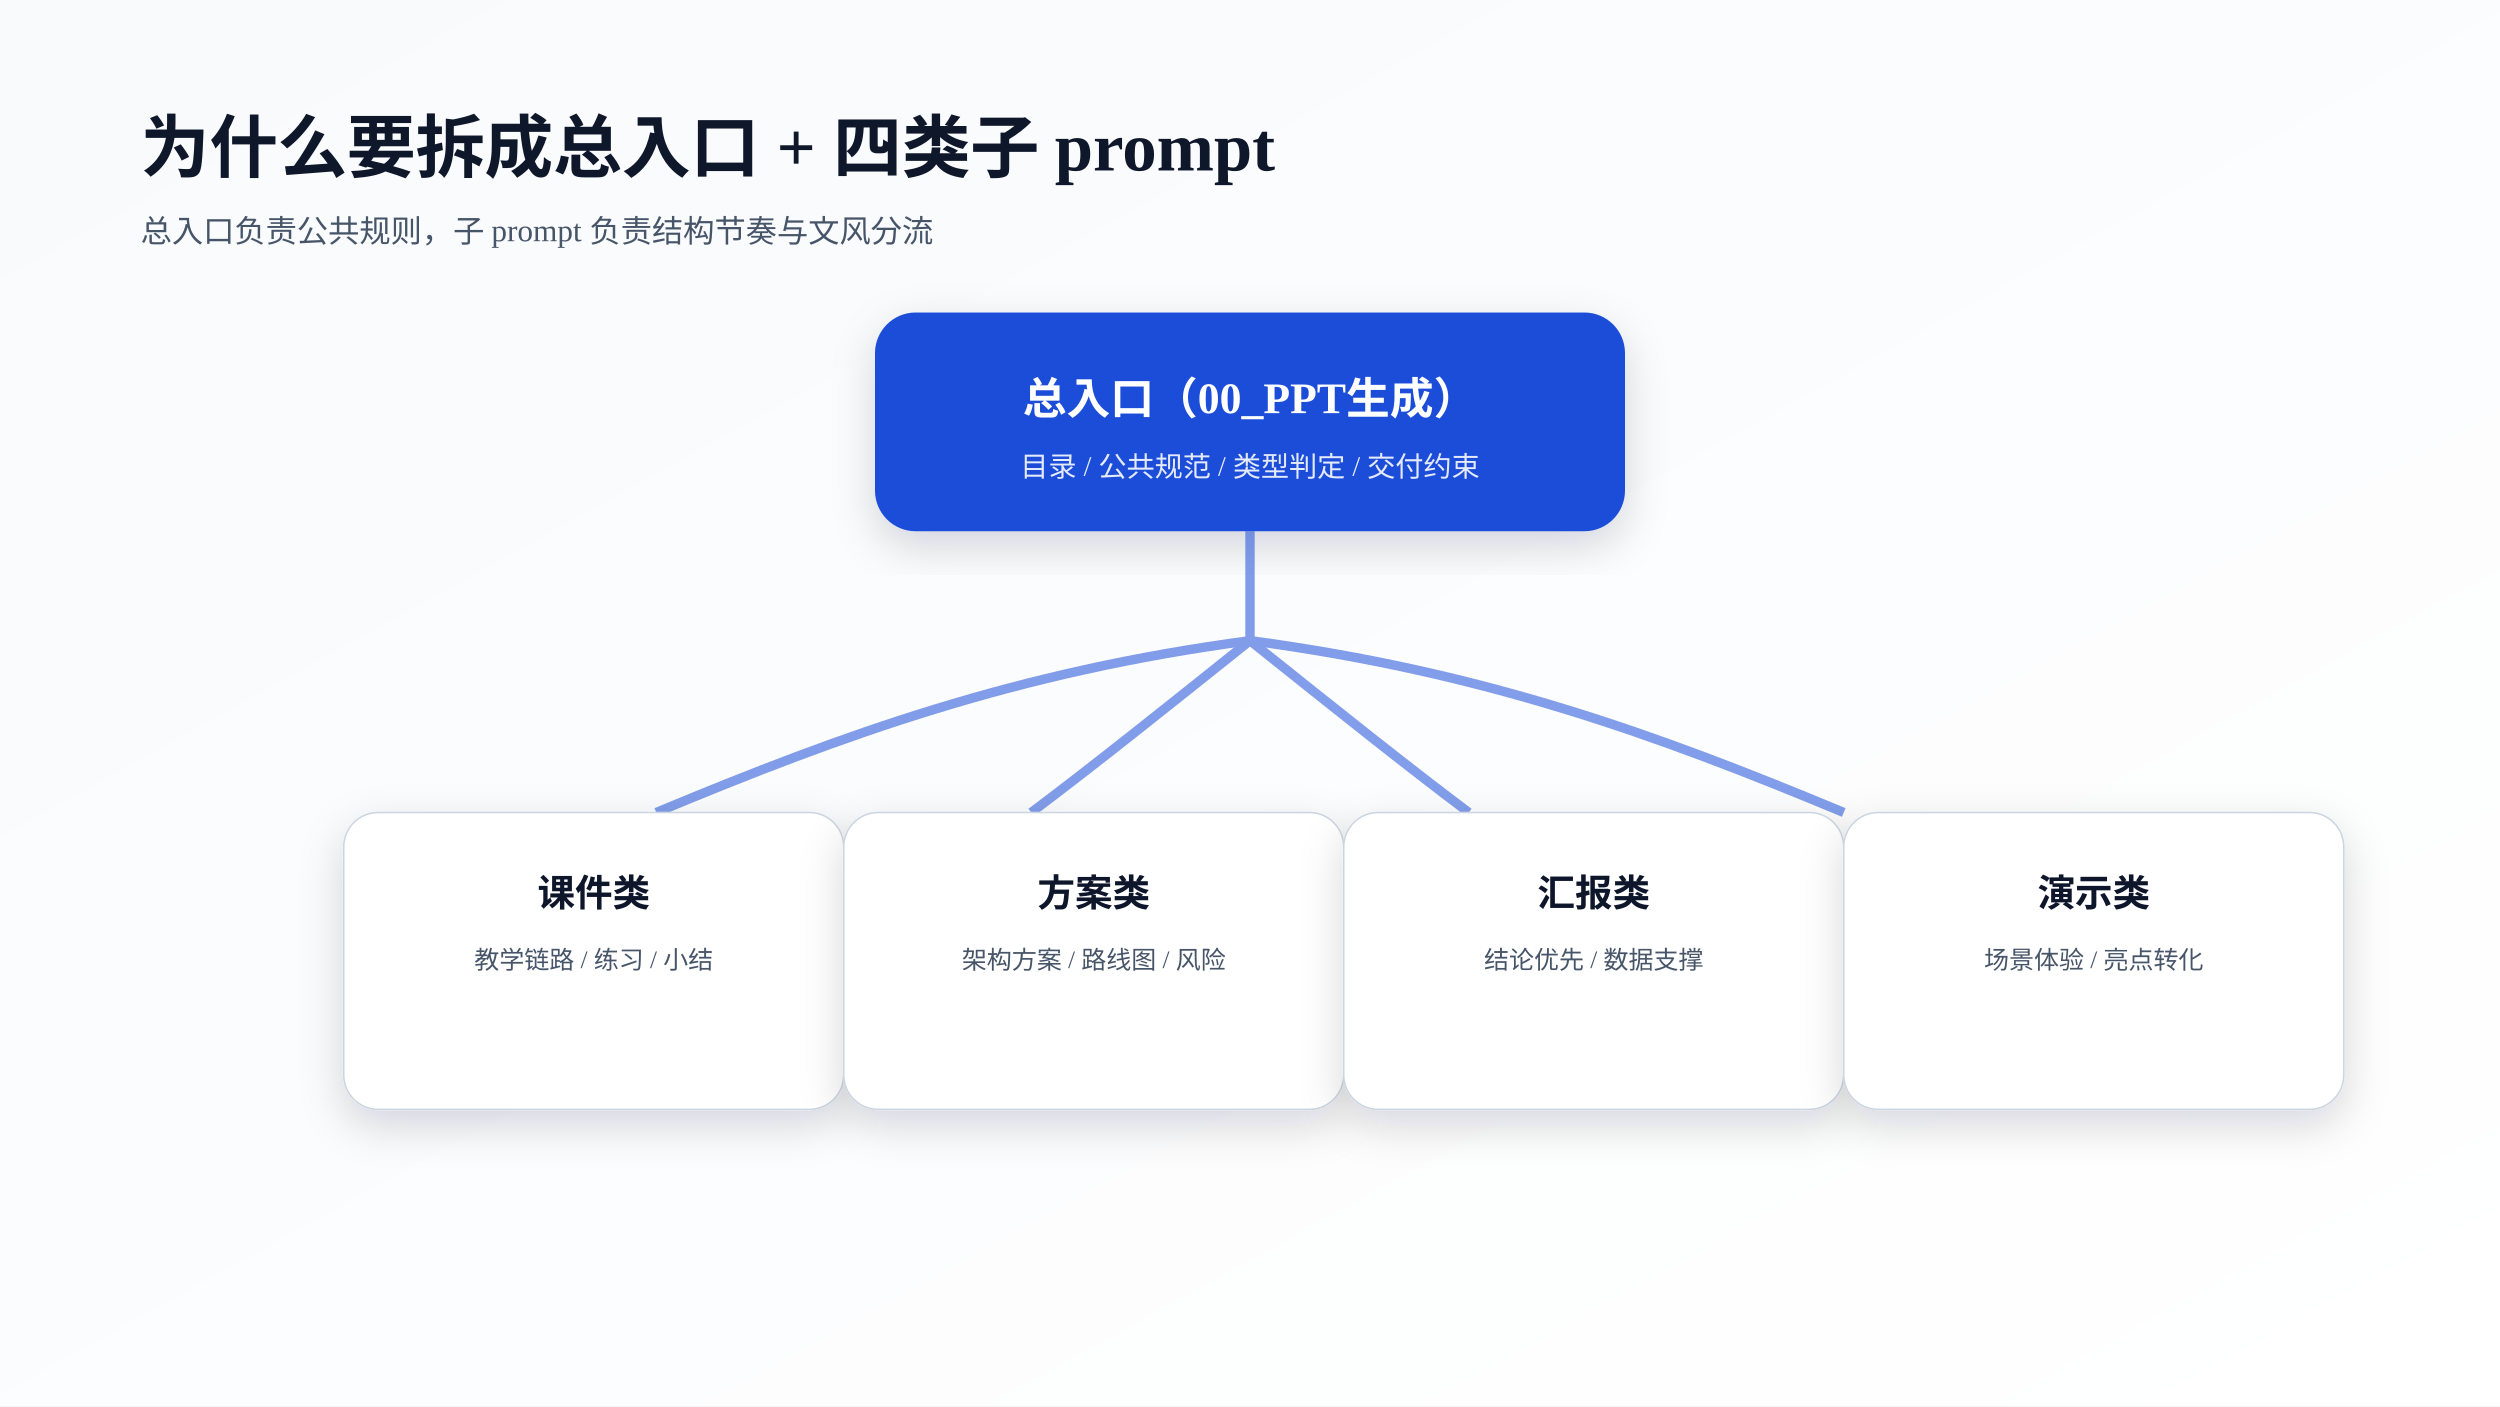
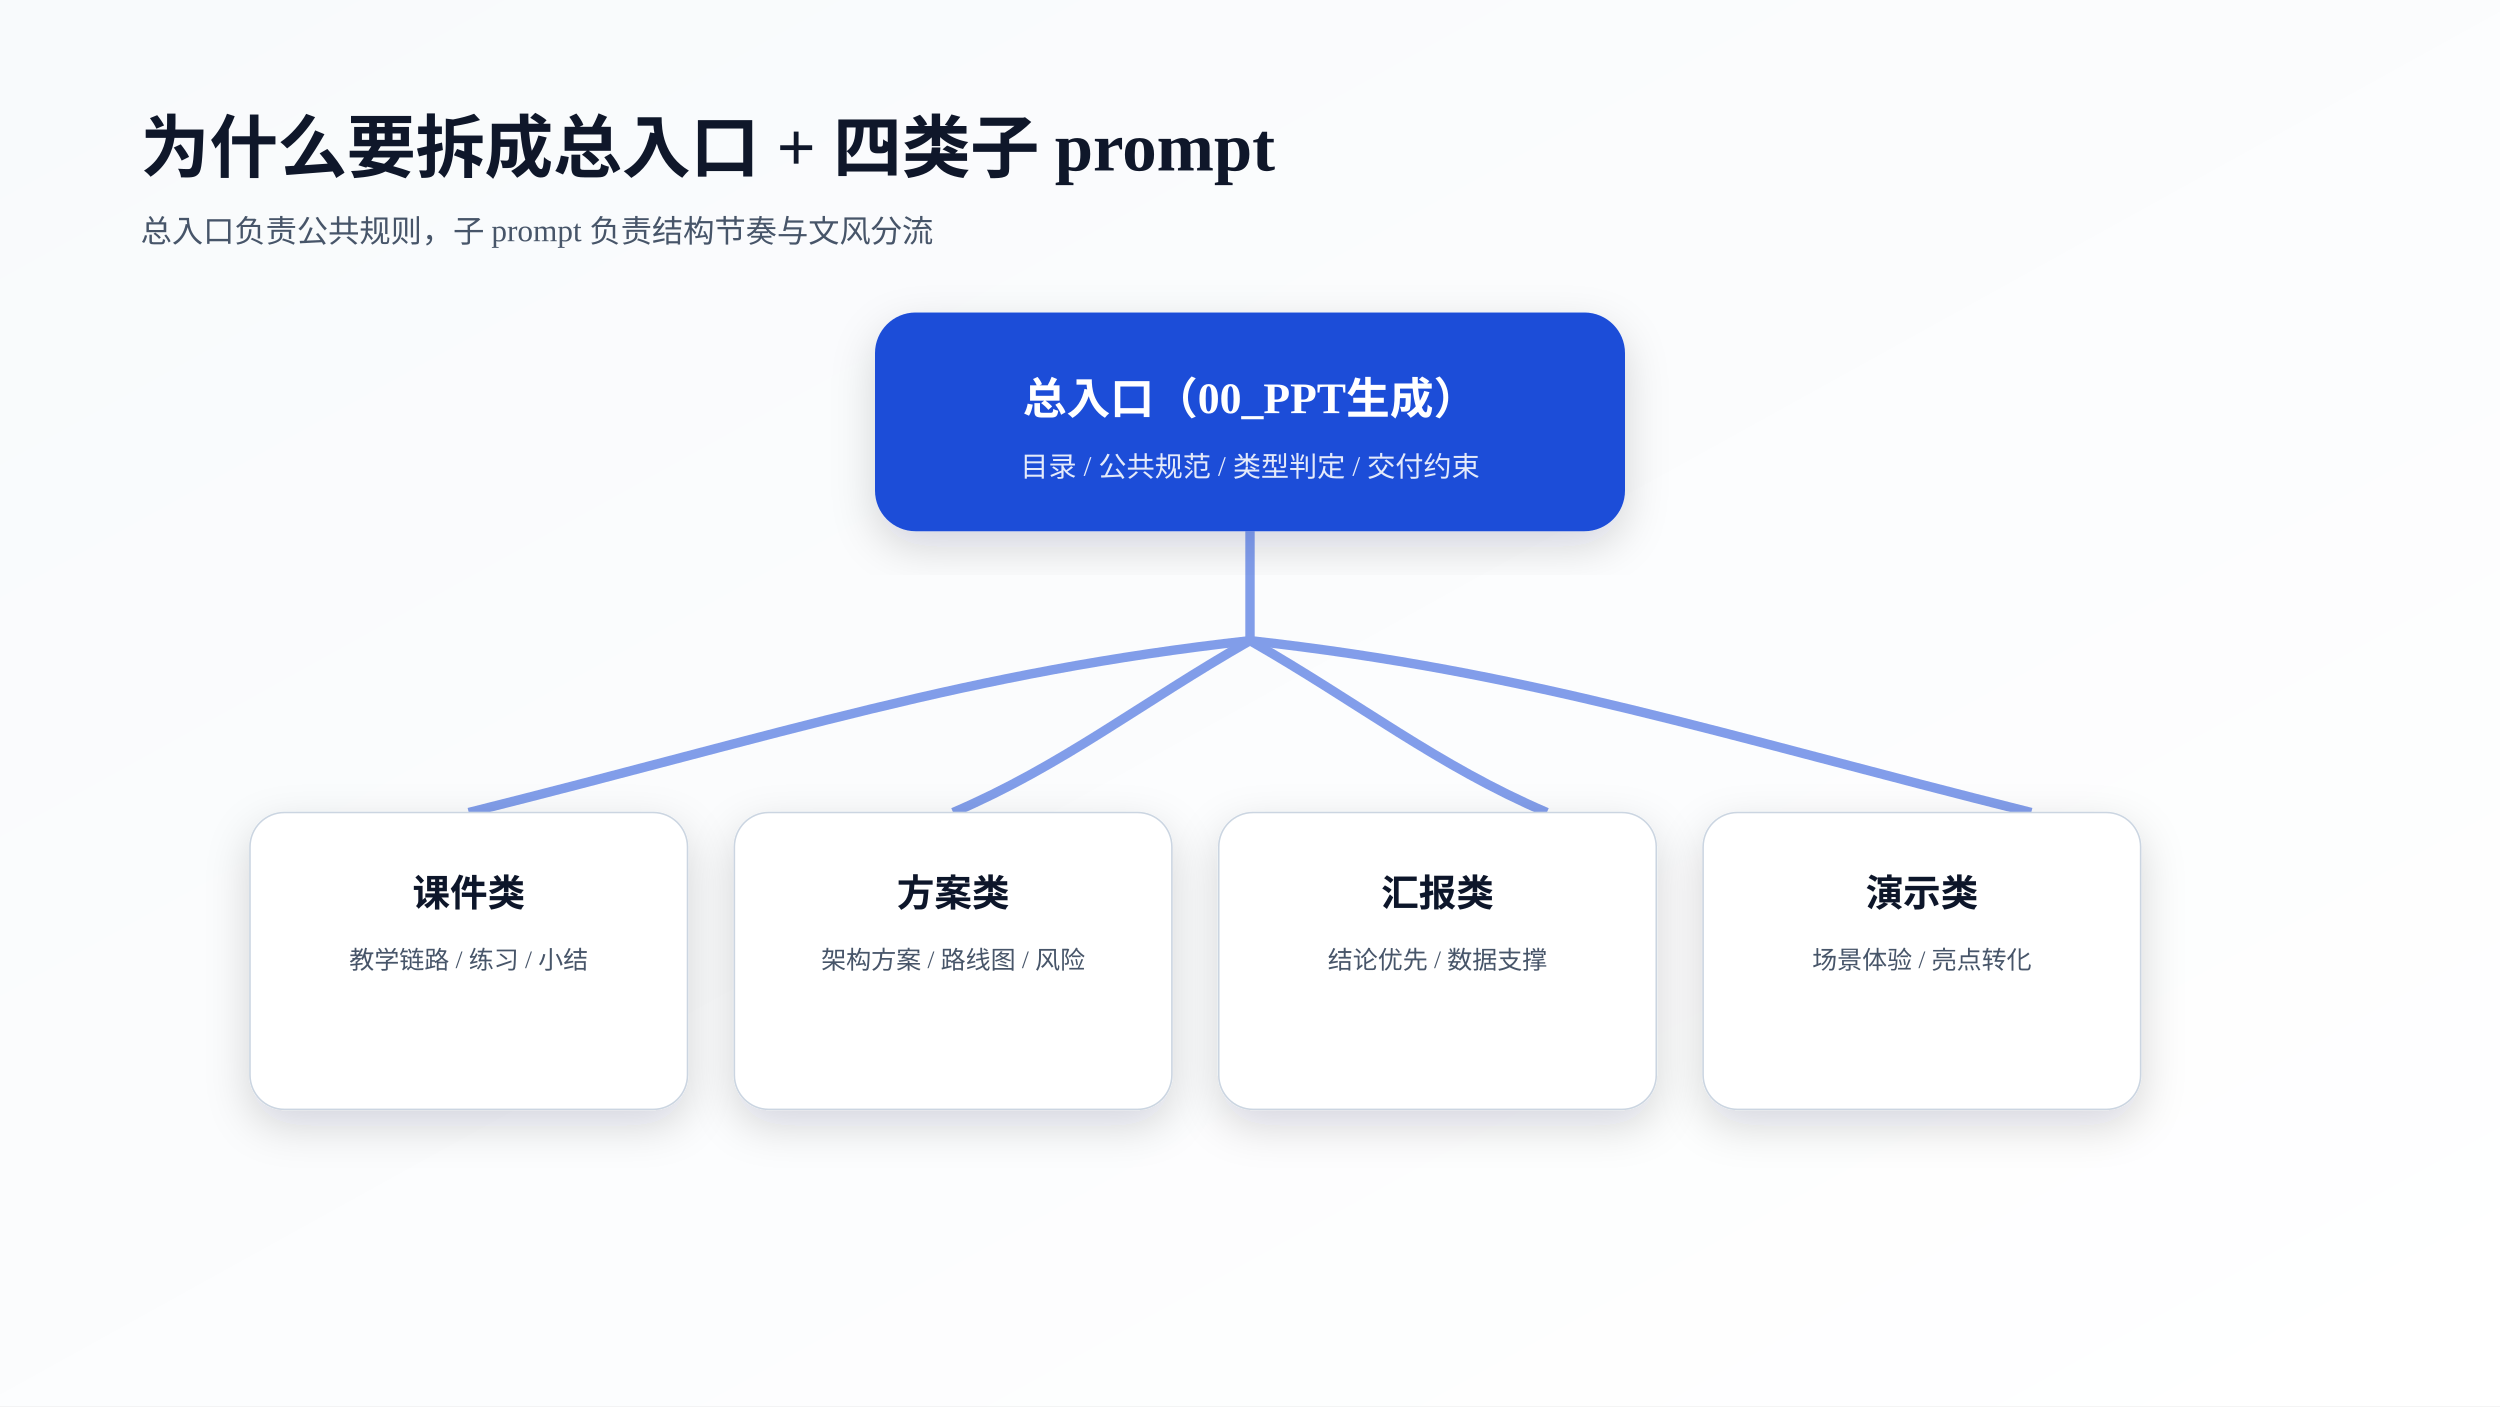
<svg xmlns="http://www.w3.org/2000/svg" width="1600" height="900" viewBox="0 0 1600 900">
  <defs>
    <linearGradient id="bg" x1="0" y1="0" x2="1" y2="1">
      <stop offset="0%" stop-color="#f8fafc" />
      <stop offset="100%" stop-color="#ffffff" />
    </linearGradient>
    <filter id="shadow" x="-20%" y="-20%" width="140%" height="140%">
      <feDropShadow dx="0" dy="10" stdDeviation="14" flood-color="rgba(15,23,42,0.16)" />
    </filter>
  </defs>
  <rect width="1600" height="900" fill="url(#bg)" />
  <text x="90" y="110" font-size="44" font-weight="800" fill="#0f172a">为什么要拆成总入口 + 四类子 prompt</text>
  <text x="90" y="155" font-size="20" fill="#475569">总入口负责公共规则，子 prompt 负责结构节奏与文风分流</text>
  <g filter="url(#shadow)">
    <rect x="560" y="200" width="480" height="140" rx="26" fill="#1d4ed8" />
    <text x="800" y="265" text-anchor="middle" font-size="28" font-weight="900" fill="#ffffff">总入口（00_PPT生成）</text>
    <text x="800" y="305" text-anchor="middle" font-size="18" fill="rgba(255,255,255,0.88)">目录 / 公共规范 / 类型判定 / 交付约束</text>
  </g>
  <g stroke="#1d4ed8" stroke-width="6" fill="none" opacity="0.55">
    <path d="M800 340 V410" />
-     <path d="M800 410 C650 430 540 470 420 520" />
-     <path d="M800 410 C750 450 700 490 660 520" />
-     <path d="M800 410 C850 450 900 490 940 520" />
-     <path d="M800 410 C950 430 1060 470 1180 520" />
+     <path d="M800 410 C620 430 500 470 300 520" />
+     <path d="M800 410 C730 450 680 490 610 520" />
+     <path d="M800 410 C870 450 920 490 990 520" />
+     <path d="M800 410 C980 430 1100 470 1300 520" />
  </g>
  <g filter="url(#shadow)">
-     <rect x="220" y="520" width="320" height="190" rx="22" fill="#ffffff" stroke="#cbd5e1" />
-     <text x="380" y="580" text-anchor="middle" font-size="24" font-weight="800" fill="#0f172a">课件类</text>
-     <text x="380" y="620" text-anchor="middle" font-size="16" fill="#475569">教学链路 / 练习 / 小结</text>
+     <rect x="160" y="520" width="280" height="190" rx="22" fill="#ffffff" stroke="#cbd5e1" />
+     <text x="300" y="580" text-anchor="middle" font-size="24" font-weight="800" fill="#0f172a">课件类</text>
+     <text x="300" y="620" text-anchor="middle" font-size="16" fill="#475569">教学链路 / 练习 / 小结</text>
  </g>
  <g filter="url(#shadow)">
-     <rect x="540" y="520" width="320" height="190" rx="22" fill="#ffffff" stroke="#cbd5e1" />
-     <text x="700" y="580" text-anchor="middle" font-size="24" font-weight="800" fill="#0f172a">方案类</text>
-     <text x="700" y="620" text-anchor="middle" font-size="16" fill="#475569">架构方案 / 路线图 / 风险</text>
+     <rect x="470" y="520" width="280" height="190" rx="22" fill="#ffffff" stroke="#cbd5e1" />
+     <text x="610" y="580" text-anchor="middle" font-size="24" font-weight="800" fill="#0f172a">方案类</text>
+     <text x="610" y="620" text-anchor="middle" font-size="16" fill="#475569">架构方案 / 路线图 / 风险</text>
  </g>
  <g filter="url(#shadow)">
-     <rect x="860" y="520" width="320" height="190" rx="22" fill="#ffffff" stroke="#cbd5e1" />
-     <text x="1020" y="580" text-anchor="middle" font-size="24" font-weight="800" fill="#0f172a">汇报类</text>
-     <text x="1020" y="620" text-anchor="middle" font-size="16" fill="#475569">结论优先 / 数据支撑</text>
+     <rect x="780" y="520" width="280" height="190" rx="22" fill="#ffffff" stroke="#cbd5e1" />
+     <text x="920" y="580" text-anchor="middle" font-size="24" font-weight="800" fill="#0f172a">汇报类</text>
+     <text x="920" y="620" text-anchor="middle" font-size="16" fill="#475569">结论优先 / 数据支撑</text>
  </g>
  <g filter="url(#shadow)">
-     <rect x="1180" y="520" width="320" height="190" rx="22" fill="#ffffff" stroke="#cbd5e1" />
-     <text x="1340" y="580" text-anchor="middle" font-size="24" font-weight="800" fill="#0f172a">演示类</text>
-     <text x="1340" y="620" text-anchor="middle" font-size="16" fill="#475569">场景体验 / 亮点转化</text>
+     <rect x="1090" y="520" width="280" height="190" rx="22" fill="#ffffff" stroke="#cbd5e1" />
+     <text x="1230" y="580" text-anchor="middle" font-size="24" font-weight="800" fill="#0f172a">演示类</text>
+     <text x="1230" y="620" text-anchor="middle" font-size="16" fill="#475569">场景体验 / 亮点转化</text>
  </g>
</svg>
